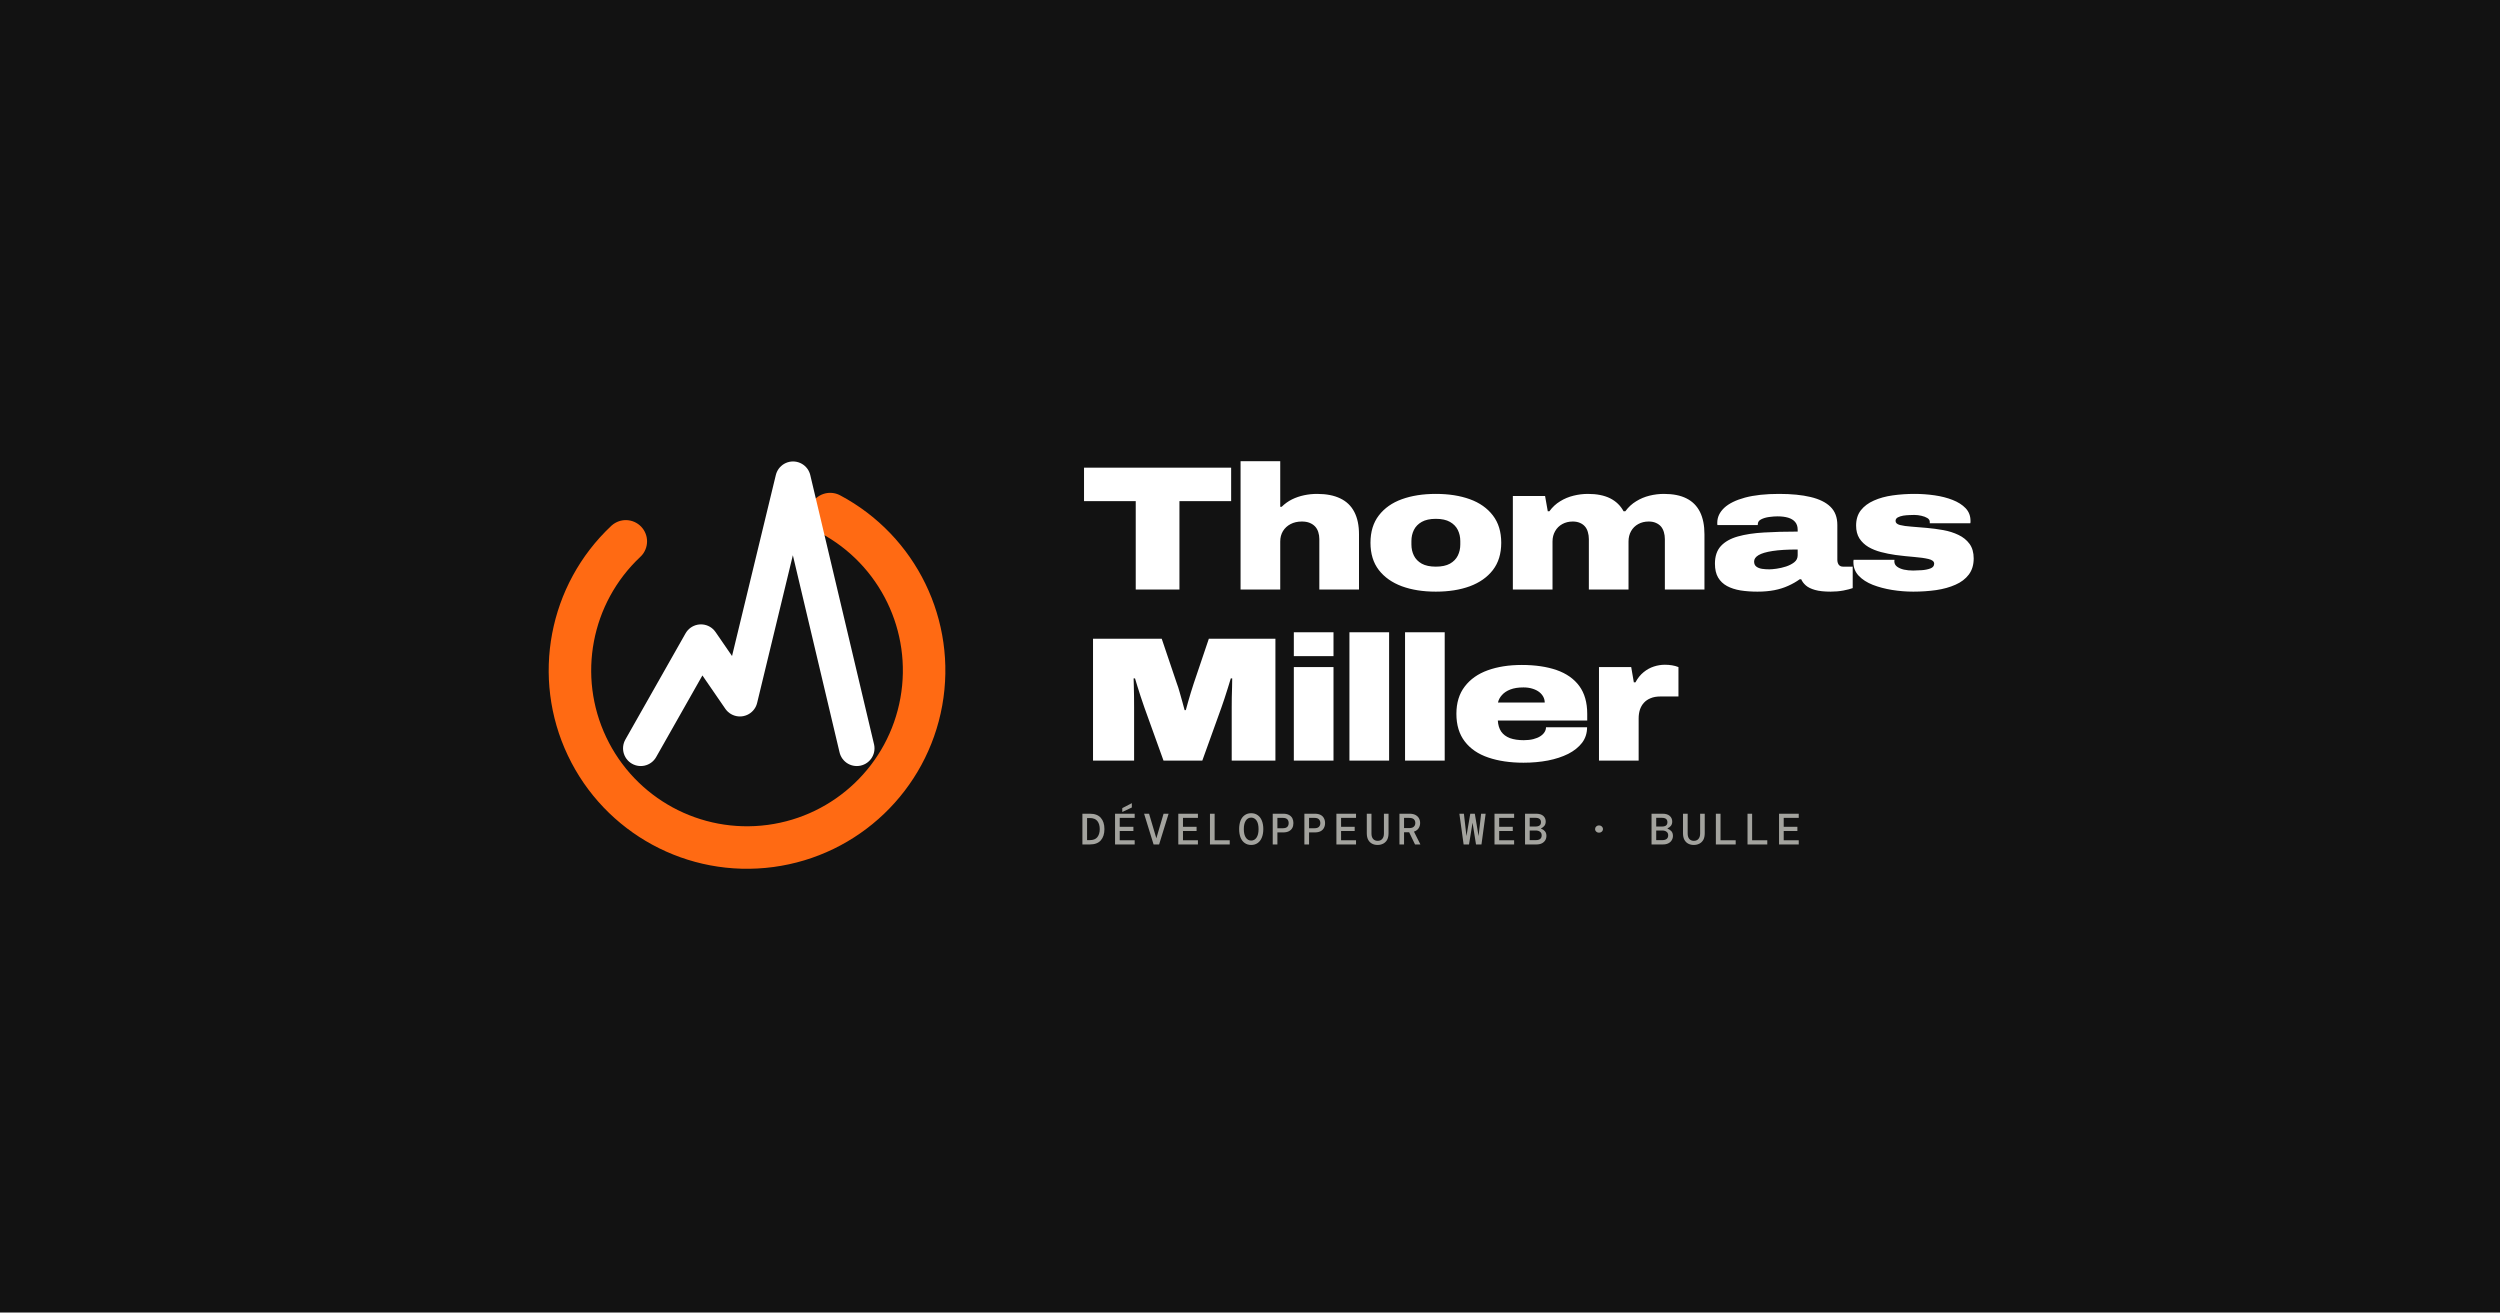
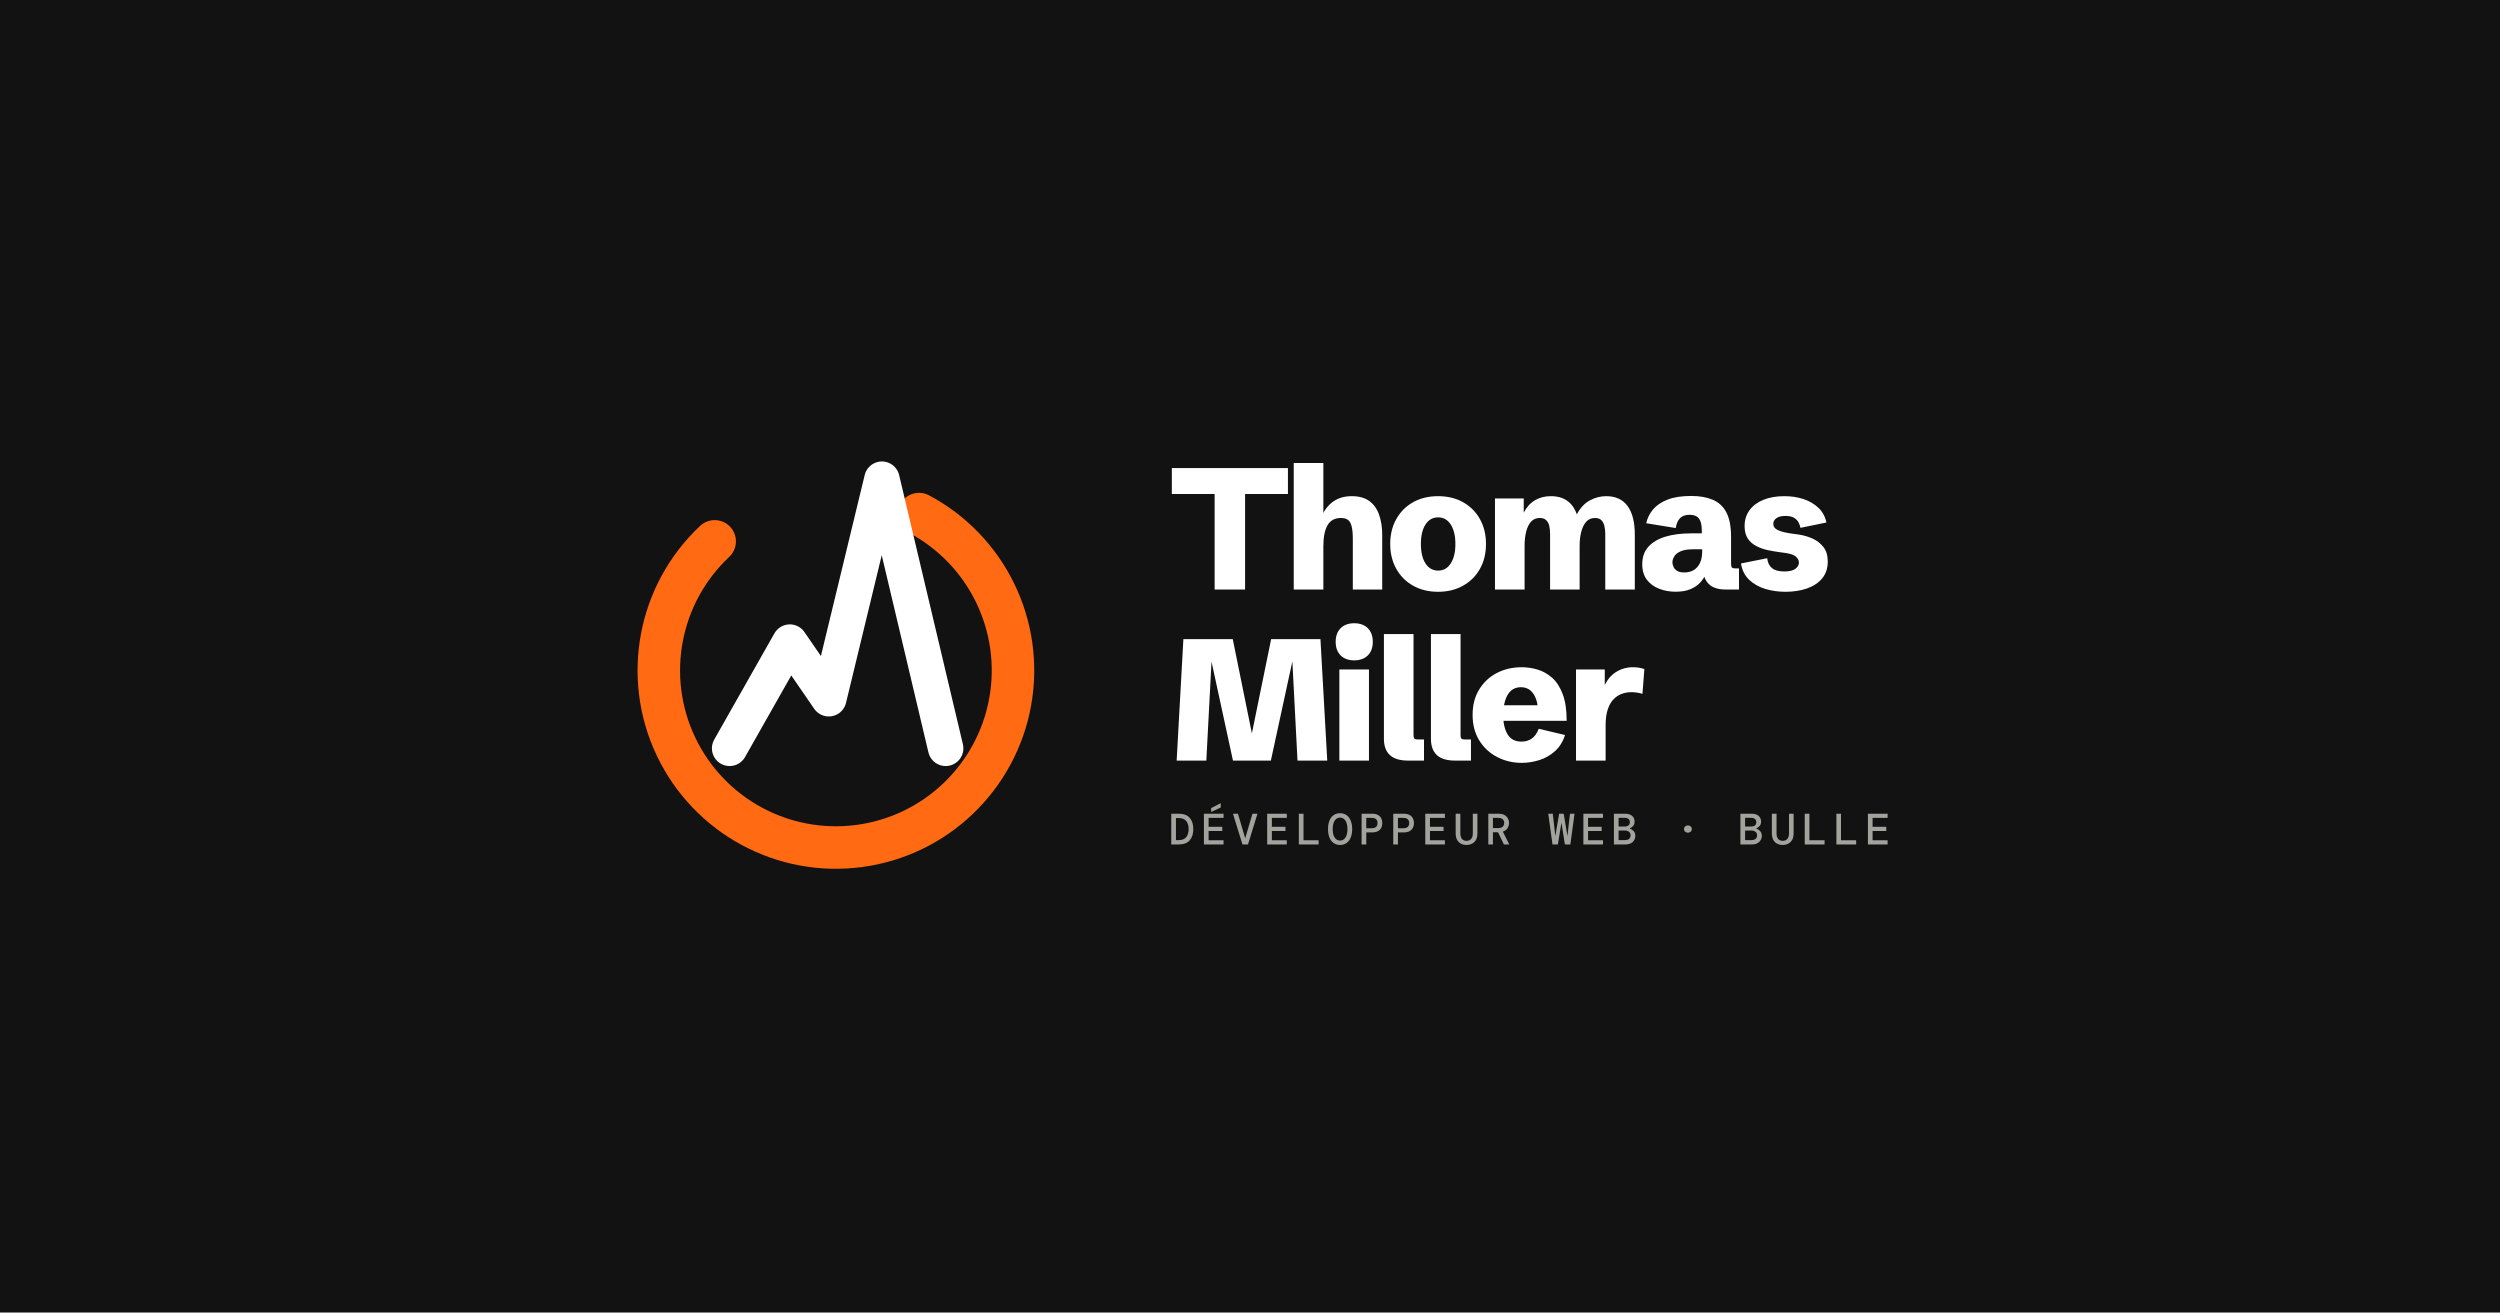
<svg xmlns="http://www.w3.org/2000/svg" viewBox="0 0 1200.00 630.00" width="1200" height="630" role="img" aria-label="Thomas Miller">
  <rect width="1200.00" height="630.00" fill="#121212" />
-   <g transform="translate(236.16 192.60) scale(3.4)">
+   <g transform="translate(278.82 192.60) scale(3.4)">
    <g transform="translate(4.00 4.00) scale(1)" fill="none" stroke-linecap="round" stroke-linejoin="round">
      <path d="M43.74 11.93 A25 25 0 1 1 14.89 15.78" stroke="#ff6a13" stroke-width="6" />
      <path d="M17 45 L25.5 30 L31 38 L38.5 7 L47.5 45" stroke="#ffffff" stroke-width="5" />
    </g>
-     <path transform="translate(83.00 26.58)" d="M7.88 0V-12.48H0.58V-17.2H21.35V-12.48H14.05V0ZM22.68 0V-18.12H28.28V-11.68H28.48Q29.15 -12.33 29.95 -12.73Q30.75 -13.12 31.65 -13.31Q32.55 -13.5 33.48 -13.5Q35.45 -13.5 36.76 -12.86Q38.08 -12.23 38.74 -10.95Q39.4 -9.68 39.4 -7.8V0H33.8V-7.12Q33.8 -7.65 33.65 -8.11Q33.5 -8.58 33.2 -8.9Q32.9 -9.22 32.44 -9.41Q31.98 -9.6 31.33 -9.6Q30.43 -9.6 29.74 -9.24Q29.05 -8.88 28.66 -8.24Q28.28 -7.6 28.28 -6.78V0ZM50.25 0.3Q47.52 0.3 45.45 -0.46Q43.38 -1.23 42.2 -2.75Q41.02 -4.28 41.02 -6.6Q41.02 -8.93 42.2 -10.46Q43.38 -12 45.45 -12.75Q47.52 -13.5 50.25 -13.5Q52.98 -13.5 55.05 -12.75Q57.12 -12 58.3 -10.46Q59.48 -8.93 59.48 -6.6Q59.48 -4.28 58.3 -2.75Q57.12 -1.23 55.05 -0.46Q52.98 0.3 50.25 0.3ZM50.25 -3.23Q51.48 -3.23 52.24 -3.65Q53 -4.08 53.35 -4.79Q53.7 -5.5 53.7 -6.35V-6.85Q53.7 -7.7 53.35 -8.41Q53 -9.12 52.24 -9.55Q51.48 -9.98 50.25 -9.98Q49.02 -9.98 48.26 -9.55Q47.5 -9.12 47.15 -8.41Q46.8 -7.7 46.8 -6.85V-6.35Q46.8 -5.5 47.15 -4.79Q47.5 -4.08 48.26 -3.65Q49.02 -3.23 50.25 -3.23ZM61.12 0V-13.2H65.67L66.05 -11.05H66.28Q66.92 -11.93 67.8 -12.46Q68.67 -13 69.69 -13.25Q70.7 -13.5 71.72 -13.5Q73.6 -13.5 74.85 -12.88Q76.1 -12.25 76.75 -11.05H77Q77.65 -11.93 78.53 -12.46Q79.4 -13 80.41 -13.25Q81.42 -13.5 82.45 -13.5Q84.38 -13.5 85.64 -12.86Q86.9 -12.23 87.54 -10.95Q88.17 -9.68 88.17 -7.8V0H82.58V-7.12Q82.58 -7.65 82.44 -8.11Q82.3 -8.58 82.03 -8.9Q81.75 -9.22 81.31 -9.41Q80.88 -9.6 80.3 -9.6Q79.47 -9.6 78.82 -9.24Q78.17 -8.88 77.81 -8.24Q77.45 -7.6 77.45 -6.78V0H71.85V-7.12Q71.85 -7.65 71.71 -8.11Q71.58 -8.58 71.3 -8.9Q71.03 -9.22 70.59 -9.41Q70.15 -9.6 69.58 -9.6Q68.75 -9.6 68.1 -9.24Q67.45 -8.88 67.09 -8.24Q66.72 -7.6 66.72 -6.78V0ZM95.65 0.3Q94.38 0.3 93.28 0.13Q92.18 -0.05 91.36 -0.49Q90.55 -0.93 90.1 -1.69Q89.65 -2.45 89.65 -3.65Q89.65 -5.23 90.49 -6.14Q91.33 -7.05 92.88 -7.49Q94.43 -7.93 96.56 -8.05Q98.7 -8.18 101.33 -8.18V-8.45Q101.33 -9.12 100.97 -9.54Q100.62 -9.95 99.99 -10.14Q99.35 -10.33 98.48 -10.33Q97.95 -10.33 97.3 -10.24Q96.65 -10.15 96.18 -9.91Q95.7 -9.68 95.7 -9.2V-9.1H90Q89.98 -9.2 89.98 -9.26Q89.98 -9.33 89.98 -9.43Q89.98 -10.6 90.96 -11.53Q91.95 -12.45 93.9 -12.98Q95.85 -13.5 98.7 -13.5Q101.33 -13.5 103.16 -13.06Q105 -12.62 105.96 -11.68Q106.93 -10.73 106.93 -9.12V-4.2Q106.93 -3.8 107.12 -3.51Q107.33 -3.23 107.73 -3.23H109.1V-0.2Q108.65 -0.03 107.79 0.14Q106.93 0.3 105.98 0.3Q104.62 0.3 103.78 0.06Q102.93 -0.18 102.48 -0.58Q102.03 -0.98 101.83 -1.45H101.62Q100.9 -0.93 100.01 -0.53Q99.12 -0.12 98.05 0.09Q96.98 0.3 95.65 0.3ZM97.33 -2.85Q97.7 -2.85 98.35 -2.94Q99 -3.03 99.69 -3.25Q100.38 -3.48 100.85 -3.85Q101.33 -4.23 101.33 -4.83V-5.65Q99.15 -5.65 97.79 -5.44Q96.43 -5.23 95.8 -4.85Q95.18 -4.48 95.18 -3.95Q95.18 -3.48 95.49 -3.24Q95.8 -3 96.3 -2.92Q96.8 -2.85 97.33 -2.85ZM117.65 0.3Q116.15 0.3 114.66 0.06Q113.18 -0.18 111.94 -0.66Q110.7 -1.15 109.95 -1.94Q109.2 -2.73 109.2 -3.85Q109.2 -3.93 109.2 -4.01Q109.2 -4.1 109.23 -4.2H115Q114.98 -4.1 114.98 -4.04Q114.98 -3.98 114.98 -3.93Q115 -3.5 115.36 -3.23Q115.73 -2.95 116.33 -2.81Q116.93 -2.68 117.65 -2.68Q118.15 -2.68 118.85 -2.73Q119.55 -2.78 120.08 -2.98Q120.6 -3.18 120.6 -3.65Q120.6 -4.12 119.8 -4.31Q119 -4.5 117.75 -4.6Q116.5 -4.7 115.13 -4.88Q114.08 -5.03 113.09 -5.29Q112.1 -5.55 111.31 -6.01Q110.53 -6.48 110.05 -7.21Q109.58 -7.95 109.58 -9.03Q109.58 -10.33 110.25 -11.19Q110.93 -12.05 112.09 -12.56Q113.25 -13.08 114.74 -13.29Q116.23 -13.5 117.85 -13.5Q119.25 -13.5 120.65 -13.3Q122.05 -13.1 123.2 -12.65Q124.35 -12.2 125.04 -11.48Q125.73 -10.75 125.73 -9.7Q125.73 -9.62 125.73 -9.51Q125.73 -9.4 125.7 -9.35H119.98V-9.55Q119.98 -9.88 119.64 -10.09Q119.3 -10.3 118.8 -10.41Q118.3 -10.53 117.78 -10.53Q117.55 -10.53 117.11 -10.51Q116.68 -10.5 116.23 -10.43Q115.78 -10.35 115.46 -10.18Q115.15 -10 115.15 -9.68Q115.15 -9.28 115.76 -9.11Q116.38 -8.95 117.38 -8.88Q118.38 -8.8 119.55 -8.7Q120.7 -8.6 121.88 -8.39Q123.05 -8.18 124.03 -7.71Q125 -7.25 125.59 -6.45Q126.18 -5.65 126.18 -4.38Q126.18 -3.03 125.49 -2.11Q124.8 -1.2 123.61 -0.68Q122.43 -0.15 120.89 0.08Q119.35 0.3 117.65 0.3Z" fill="#ffffff" />
-     <path transform="translate(83.00 50.73)" d="M1.85 0V-17.2H11.55L13.68 -10.9Q13.88 -10.38 14.07 -9.69Q14.28 -9 14.46 -8.31Q14.65 -7.62 14.78 -7.12H14.95Q15.08 -7.6 15.26 -8.25Q15.45 -8.9 15.66 -9.61Q15.88 -10.33 16.07 -10.9L18.2 -17.2H27.6V0H21.43V-7.5Q21.43 -8.12 21.44 -8.88Q21.45 -9.62 21.48 -10.35Q21.5 -11.08 21.5 -11.6H21.3Q21.12 -11.03 20.89 -10.26Q20.65 -9.5 20.41 -8.76Q20.18 -8.03 19.98 -7.5L17.28 0H11.8L9.1 -7.5Q8.83 -8.3 8.56 -9.09Q8.3 -9.88 8.1 -10.54Q7.9 -11.2 7.78 -11.6H7.58Q7.6 -11.2 7.61 -10.54Q7.62 -9.88 7.64 -9.09Q7.65 -8.3 7.65 -7.5V0ZM30.2 -14.75V-18.12H35.8V-14.75ZM30.2 0V-13.2H35.8V0ZM38.05 0V-18.12H43.65V0ZM45.9 0V-18.12H51.5V0ZM62.62 0.3Q59.8 0.3 57.66 -0.43Q55.52 -1.15 54.34 -2.69Q53.15 -4.23 53.15 -6.6Q53.15 -8.93 54.33 -10.46Q55.5 -12 57.58 -12.75Q59.65 -13.5 62.38 -13.5Q65.22 -13.5 67.3 -12.78Q69.38 -12.05 70.5 -10.53Q71.62 -9 71.62 -6.6V-5.65H59Q59.05 -4.73 59.47 -4.1Q59.9 -3.48 60.71 -3.17Q61.52 -2.88 62.67 -2.88Q63.42 -2.88 64.01 -3.03Q64.6 -3.18 65 -3.44Q65.4 -3.7 65.6 -4.03Q65.8 -4.35 65.8 -4.7H71.6Q71.6 -3.45 70.89 -2.51Q70.17 -1.58 68.94 -0.95Q67.7 -0.33 66.08 -0.01Q64.45 0.3 62.62 0.3ZM59.02 -8.2H65.62Q65.62 -8.62 65.42 -9Q65.22 -9.38 64.84 -9.68Q64.45 -9.98 63.89 -10.15Q63.33 -10.33 62.62 -10.33Q61.52 -10.33 60.77 -10.04Q60.02 -9.75 59.59 -9.26Q59.15 -8.78 59.02 -8.2ZM73.28 0V-13.2H77.83L78.2 -11.05H78.43Q78.9 -11.93 79.58 -12.48Q80.25 -13.03 81.03 -13.28Q81.8 -13.53 82.58 -13.53Q83.12 -13.53 83.59 -13.45Q84.05 -13.38 84.5 -13.2V-9.05H81.93Q81.15 -9.05 80.58 -8.81Q80 -8.58 79.62 -8.16Q79.25 -7.75 79.06 -7.19Q78.88 -6.62 78.88 -5.95V0Z" fill="#ffffff" />
+     <path transform="translate(83.00 26.58)" d="M6.47 0V-13.49H0.43V-17.15H16.82V-13.49H10.77V0ZM17.64 0V-17.86H21.82V-9.85L21.61 -10.39Q22.21 -11.74 23.27 -12.46Q24.33 -13.18 25.83 -13.18Q27.38 -13.18 28.33 -12.48Q29.28 -11.77 29.7 -10.53Q30.13 -9.3 30.13 -7.73V0H25.98V-7.22Q25.98 -8.77 25.63 -9.43Q25.29 -10.1 24.3 -10.1Q23.02 -10.1 22.42 -9.09Q21.82 -8.09 21.82 -6.06V0ZM38.02 0.32Q36.02 0.32 34.49 -0.54Q32.97 -1.39 32.12 -2.92Q31.26 -4.44 31.26 -6.43Q31.26 -8.43 32.12 -9.95Q32.97 -11.47 34.49 -12.33Q36.02 -13.18 38.02 -13.18Q40.02 -13.18 41.54 -12.33Q43.07 -11.47 43.92 -9.95Q44.78 -8.43 44.78 -6.43Q44.78 -4.43 43.92 -2.91Q43.07 -1.39 41.54 -0.54Q40.01 0.32 38.02 0.32ZM38.03 -2.67Q39.15 -2.67 39.8 -3.68Q40.46 -4.69 40.46 -6.43Q40.46 -8.17 39.8 -9.18Q39.15 -10.19 38.02 -10.19Q36.9 -10.19 36.24 -9.18Q35.59 -8.17 35.59 -6.43Q35.59 -4.69 36.24 -3.68Q36.9 -2.67 38.03 -2.67ZM46.05 0V-12.86H50.11V-10.85Q50.71 -12.02 51.69 -12.6Q52.66 -13.18 53.95 -13.18Q55.32 -13.18 56.24 -12.53Q57.16 -11.89 57.6 -10.62Q58.37 -12.02 59.47 -12.6Q60.58 -13.18 61.75 -13.18Q63.74 -13.18 64.77 -11.79Q65.79 -10.4 65.79 -7.74V0H61.62V-7.86Q61.62 -8.44 61.5 -8.95Q61.39 -9.46 61.08 -9.78Q60.77 -10.1 60.16 -10.1Q59.41 -10.1 58.93 -9.57Q58.46 -9.04 58.23 -8.15Q58 -7.26 58 -6.18V0H53.83V-7.86Q53.83 -8.44 53.72 -8.96Q53.61 -9.47 53.29 -9.78Q52.98 -10.1 52.37 -10.1Q51.62 -10.1 51.14 -9.58Q50.67 -9.05 50.45 -8.16Q50.23 -7.28 50.23 -6.17V0ZM71.53 0.31Q70.33 0.31 69.25 -0.1Q68.18 -0.5 67.51 -1.36Q66.84 -2.22 66.84 -3.58Q66.84 -5.06 67.69 -6.02Q68.54 -6.98 70.1 -7.46Q71.65 -7.93 73.8 -7.93H75.46L75.25 -7.55V-8.31Q75.25 -9.48 74.85 -10.02Q74.45 -10.55 73.53 -10.55Q72.64 -10.55 72.18 -10.08Q71.71 -9.6 71.57 -8.68L67.4 -9.36Q67.64 -10.44 68.37 -11.31Q69.1 -12.18 70.43 -12.7Q71.76 -13.21 73.76 -13.21Q75.52 -13.21 76.78 -12.68Q78.04 -12.16 78.71 -10.9Q79.38 -9.63 79.38 -7.41V-3.64Q79.38 -3.24 79.5 -3.11Q79.61 -2.98 79.98 -2.98H80.5V0H78.64Q77.02 0 76.23 -0.78Q75.43 -1.56 75.43 -3.07V-3.55L76.19 -3.23Q76.05 -2.7 75.77 -2.1Q75.49 -1.49 74.98 -0.94Q74.46 -0.39 73.62 -0.04Q72.78 0.31 71.53 0.31ZM72.78 -2.41Q73.56 -2.41 74.12 -2.75Q74.68 -3.1 74.99 -3.75Q75.3 -4.41 75.3 -5.34V-5.68H74Q72.86 -5.68 72.22 -5.38Q71.59 -5.09 71.35 -4.66Q71.1 -4.23 71.1 -3.83Q71.1 -3.57 71.24 -3.24Q71.37 -2.91 71.72 -2.66Q72.08 -2.41 72.78 -2.41ZM87.05 0.32Q85.58 0.32 84.22 -0.08Q82.87 -0.49 81.94 -1.37Q81.01 -2.25 80.78 -3.68L84.48 -4.42Q84.58 -3.5 85.15 -3.03Q85.72 -2.55 86.87 -2.55Q87.98 -2.55 88.47 -2.93Q88.96 -3.31 88.96 -3.81Q88.96 -4.25 88.55 -4.63Q88.15 -5 87.06 -5.16L86.04 -5.3Q85.34 -5.4 84.52 -5.57Q83.69 -5.75 82.96 -6.13Q82.22 -6.5 81.75 -7.18Q81.29 -7.86 81.29 -8.96Q81.29 -10.24 81.98 -11.19Q82.67 -12.14 83.93 -12.66Q85.2 -13.18 86.89 -13.18Q88.35 -13.18 89.61 -12.77Q90.86 -12.35 91.73 -11.52Q92.59 -10.69 92.84 -9.46L89.18 -8.71Q89.1 -9.1 88.9 -9.49Q88.7 -9.87 88.26 -10.13Q87.83 -10.39 87.05 -10.39Q86.22 -10.39 85.78 -10.07Q85.34 -9.75 85.34 -9.27Q85.34 -8.85 85.66 -8.59Q85.98 -8.34 86.51 -8.19Q87.03 -8.04 87.64 -7.94L88.88 -7.77Q89.9 -7.62 90.85 -7.21Q91.8 -6.79 92.42 -6Q93.03 -5.22 93.03 -3.94Q93.03 -2.54 92.25 -1.58Q91.46 -0.63 90.1 -0.15Q88.74 0.32 87.05 0.32Z" fill="#ffffff" />
+     <path transform="translate(83.00 50.73)" d="M1.11 0 2.06 -17.15H9.03L11.93 -2.86H11.53L14.45 -17.15H21.41L22.37 0H18.17L17.44 -14.12H17.47L14.41 0H9.06L6 -14.12H6.04L5.3 0ZM24.08 0V-12.86H28.26V0ZM26.18 -14.15Q24.96 -14.15 24.26 -14.85Q23.56 -15.55 23.56 -16.77Q23.56 -17.98 24.26 -18.69Q24.96 -19.39 26.18 -19.39Q27.39 -19.39 28.1 -18.69Q28.8 -17.98 28.8 -16.77Q28.8 -15.55 28.1 -14.85Q27.39 -14.15 26.18 -14.15ZM33.77 0Q32.06 0 31.22 -0.77Q30.37 -1.55 30.37 -3.07V-17.86H34.55V-3.64Q34.55 -3.24 34.67 -3.11Q34.78 -2.98 35.15 -2.98H36.03V0ZM40.4 0Q38.7 0 37.85 -0.77Q37.01 -1.55 37.01 -3.07V-17.86H41.19V-3.64Q41.19 -3.24 41.3 -3.11Q41.41 -2.98 41.78 -2.98H42.66V0ZM49.83 0.32Q47.93 0.32 46.35 -0.51Q44.77 -1.33 43.83 -2.85Q42.89 -4.37 42.89 -6.46Q42.89 -8.52 43.81 -10.02Q44.72 -11.53 46.3 -12.36Q47.87 -13.18 49.83 -13.18Q50.92 -13.18 52.03 -12.86Q53.14 -12.54 54.09 -11.72Q55.03 -10.9 55.6 -9.41Q56.17 -7.93 56.17 -5.62H45.57V-7.81H52.44L52.13 -7.23Q52.04 -8.35 51.7 -9.04Q51.36 -9.73 50.85 -10.05Q50.35 -10.36 49.71 -10.36Q48.85 -10.36 48.29 -9.85Q47.74 -9.34 47.48 -8.45Q47.21 -7.56 47.21 -6.43Q47.21 -4.73 47.83 -3.7Q48.44 -2.68 49.8 -2.68Q50.63 -2.68 51.25 -3.11Q51.87 -3.55 52.23 -4.49L55.94 -3.61Q55.49 -2.2 54.52 -1.33Q53.55 -0.46 52.31 -0.07Q51.07 0.32 49.83 0.32ZM57.49 0V-12.86H61.55V-9.9L61.38 -10.3Q62.01 -11.78 63.1 -12.48Q64.19 -13.18 65.54 -13.18Q65.93 -13.18 66.33 -13.12Q66.73 -13.06 67.14 -12.92L66.87 -9.43Q66.04 -9.66 65.31 -9.66Q64.64 -9.66 64 -9.44Q63.35 -9.22 62.83 -8.7Q62.3 -8.18 61.99 -7.28Q61.67 -6.37 61.67 -5V0Z" fill="#ffffff" />
    <path transform="translate(83.00 62.57)" d="M0.35 0V-4.34H1.4Q2.44 -4.34 2.95 -3.76Q3.46 -3.18 3.46 -2.17Q3.46 -1.16 2.95 -0.58Q2.44 0 1.4 0ZM1.01 -0.61H1.37Q2.13 -0.61 2.46 -1.03Q2.8 -1.46 2.8 -2.17Q2.8 -2.88 2.46 -3.31Q2.13 -3.73 1.37 -3.73H1.01ZM4.96 0V-4.34H7.73V-3.75H5.62V-2.49H7.55V-1.9H5.62V-0.59H7.73V0ZM5.98 -4.58V-5.13L7.33 -5.83V-5.22ZM10.4 0 9.06 -4.34H9.76L10.79 -0.87L11.81 -4.34H12.52L11.18 0ZM13.89 0V-4.34H16.66V-3.75H14.55V-2.49H16.47V-1.9H14.55V-0.59H16.66V0ZM18.36 0V-4.34H19.02V-0.59H21.15V0ZM24.18 0.07Q23.65 0.07 23.27 -0.2Q22.88 -0.47 22.68 -0.97Q22.48 -1.48 22.48 -2.17Q22.48 -2.86 22.68 -3.37Q22.88 -3.87 23.27 -4.14Q23.65 -4.41 24.18 -4.41Q24.71 -4.41 25.09 -4.14Q25.48 -3.87 25.68 -3.37Q25.89 -2.86 25.89 -2.17Q25.89 -1.48 25.68 -0.97Q25.48 -0.47 25.09 -0.2Q24.71 0.07 24.18 0.07ZM24.18 -0.55Q24.64 -0.55 24.93 -0.96Q25.22 -1.38 25.22 -2.17Q25.22 -2.96 24.93 -3.38Q24.64 -3.79 24.18 -3.79Q23.71 -3.79 23.43 -3.38Q23.14 -2.96 23.14 -2.17Q23.14 -1.38 23.43 -0.96Q23.71 -0.55 24.18 -0.55ZM27.22 0V-4.34H28.69Q29.19 -4.34 29.51 -4.17Q29.83 -4 29.99 -3.7Q30.14 -3.4 30.14 -3.02Q30.14 -2.63 29.99 -2.34Q29.83 -2.04 29.51 -1.87Q29.19 -1.7 28.69 -1.7H27.88V0ZM27.88 -2.29H28.66Q29.08 -2.29 29.28 -2.49Q29.47 -2.68 29.47 -3.02Q29.47 -3.35 29.28 -3.55Q29.08 -3.75 28.66 -3.75H27.88ZM31.69 0V-4.34H33.16Q33.65 -4.34 33.98 -4.17Q34.3 -4 34.45 -3.7Q34.61 -3.4 34.61 -3.02Q34.61 -2.63 34.45 -2.34Q34.3 -2.04 33.98 -1.87Q33.65 -1.7 33.16 -1.7H32.35V0ZM32.35 -2.29H33.13Q33.55 -2.29 33.74 -2.49Q33.94 -2.68 33.94 -3.02Q33.94 -3.35 33.74 -3.55Q33.55 -3.75 33.13 -3.75H32.35ZM36.21 0V-4.34H38.98V-3.75H36.87V-2.49H38.79V-1.9H36.87V-0.59H38.98V0ZM42.02 0.07Q41.58 0.07 41.24 -0.11Q40.9 -0.29 40.7 -0.65Q40.5 -1.02 40.5 -1.59V-4.34H41.16V-1.55Q41.16 -1.05 41.39 -0.78Q41.63 -0.51 42.04 -0.51Q42.45 -0.51 42.68 -0.78Q42.92 -1.05 42.92 -1.55V-4.34H43.57V-1.59Q43.57 -1.02 43.37 -0.65Q43.16 -0.29 42.81 -0.11Q42.46 0.07 42.02 0.07ZM45.11 0V-4.34H46.52Q47.03 -4.34 47.36 -4.17Q47.7 -3.99 47.86 -3.7Q48.03 -3.4 48.03 -3.03Q48.03 -2.61 47.81 -2.28Q47.6 -1.96 47.16 -1.81L48.07 0H47.31L46.48 -1.72H45.76V0ZM45.76 -2.31H46.49Q46.93 -2.31 47.14 -2.51Q47.35 -2.71 47.35 -3.03Q47.35 -3.36 47.14 -3.56Q46.94 -3.75 46.48 -3.75H45.76ZM54.17 0 53.57 -4.34H54.21L54.57 -1.18L55.11 -4.34H55.75L56.28 -1.18L56.64 -4.34H57.28L56.69 0H55.92L55.43 -3.07L54.93 0ZM58.53 0V-4.34H61.3V-3.75H59.19V-2.49H61.11V-1.9H59.19V-0.59H61.3V0ZM62.84 0V-4.34H64.39Q65.07 -4.34 65.42 -4.03Q65.76 -3.72 65.76 -3.23Q65.76 -2.85 65.56 -2.62Q65.37 -2.38 65.11 -2.28V-2.23Q65.42 -2.12 65.64 -1.87Q65.86 -1.62 65.86 -1.21Q65.86 -0.87 65.7 -0.6Q65.53 -0.32 65.22 -0.16Q64.9 0 64.44 0ZM63.5 -2.53H64.31Q64.69 -2.53 64.89 -2.68Q65.09 -2.83 65.09 -3.14Q65.09 -3.76 64.3 -3.76H63.5ZM63.5 -0.61H64.36Q64.76 -0.61 64.98 -0.78Q65.19 -0.95 65.19 -1.29Q65.19 -1.62 64.96 -1.79Q64.73 -1.97 64.34 -1.97H63.5ZM73.28 -1.66Q73.05 -1.66 72.89 -1.81Q72.73 -1.96 72.73 -2.18Q72.73 -2.39 72.89 -2.54Q73.05 -2.69 73.28 -2.69Q73.52 -2.69 73.68 -2.54Q73.84 -2.39 73.84 -2.18Q73.84 -1.96 73.68 -1.81Q73.52 -1.66 73.28 -1.66ZM80.7 0V-4.34H82.25Q82.92 -4.34 83.27 -4.03Q83.62 -3.72 83.62 -3.23Q83.62 -2.85 83.42 -2.62Q83.22 -2.38 82.96 -2.28V-2.23Q83.27 -2.12 83.5 -1.87Q83.72 -1.62 83.72 -1.21Q83.72 -0.87 83.55 -0.6Q83.39 -0.32 83.07 -0.16Q82.76 0 82.3 0ZM81.36 -2.53H82.17Q82.55 -2.53 82.75 -2.68Q82.94 -2.83 82.94 -3.14Q82.94 -3.76 82.16 -3.76H81.36ZM81.36 -0.61H82.21Q82.62 -0.61 82.83 -0.78Q83.05 -0.95 83.05 -1.29Q83.05 -1.62 82.82 -1.79Q82.59 -1.97 82.2 -1.97H81.36ZM86.66 0.07Q86.22 0.07 85.88 -0.11Q85.54 -0.29 85.34 -0.65Q85.14 -1.02 85.14 -1.59V-4.34H85.8V-1.55Q85.8 -1.05 86.03 -0.78Q86.27 -0.51 86.68 -0.51Q87.09 -0.51 87.32 -0.78Q87.56 -1.05 87.56 -1.55V-4.34H88.21V-1.59Q88.21 -1.02 88.01 -0.65Q87.8 -0.29 87.45 -0.11Q87.1 0.07 86.66 0.07ZM89.78 0V-4.34H90.44V-0.59H92.58V0ZM94.25 0V-4.34H94.9V-0.59H97.04V0ZM98.7 0V-4.34H101.48V-3.75H99.36V-2.49H101.29V-1.9H99.36V-0.59H101.48V0Z" fill="#a3a39e" />
  </g>
</svg>
